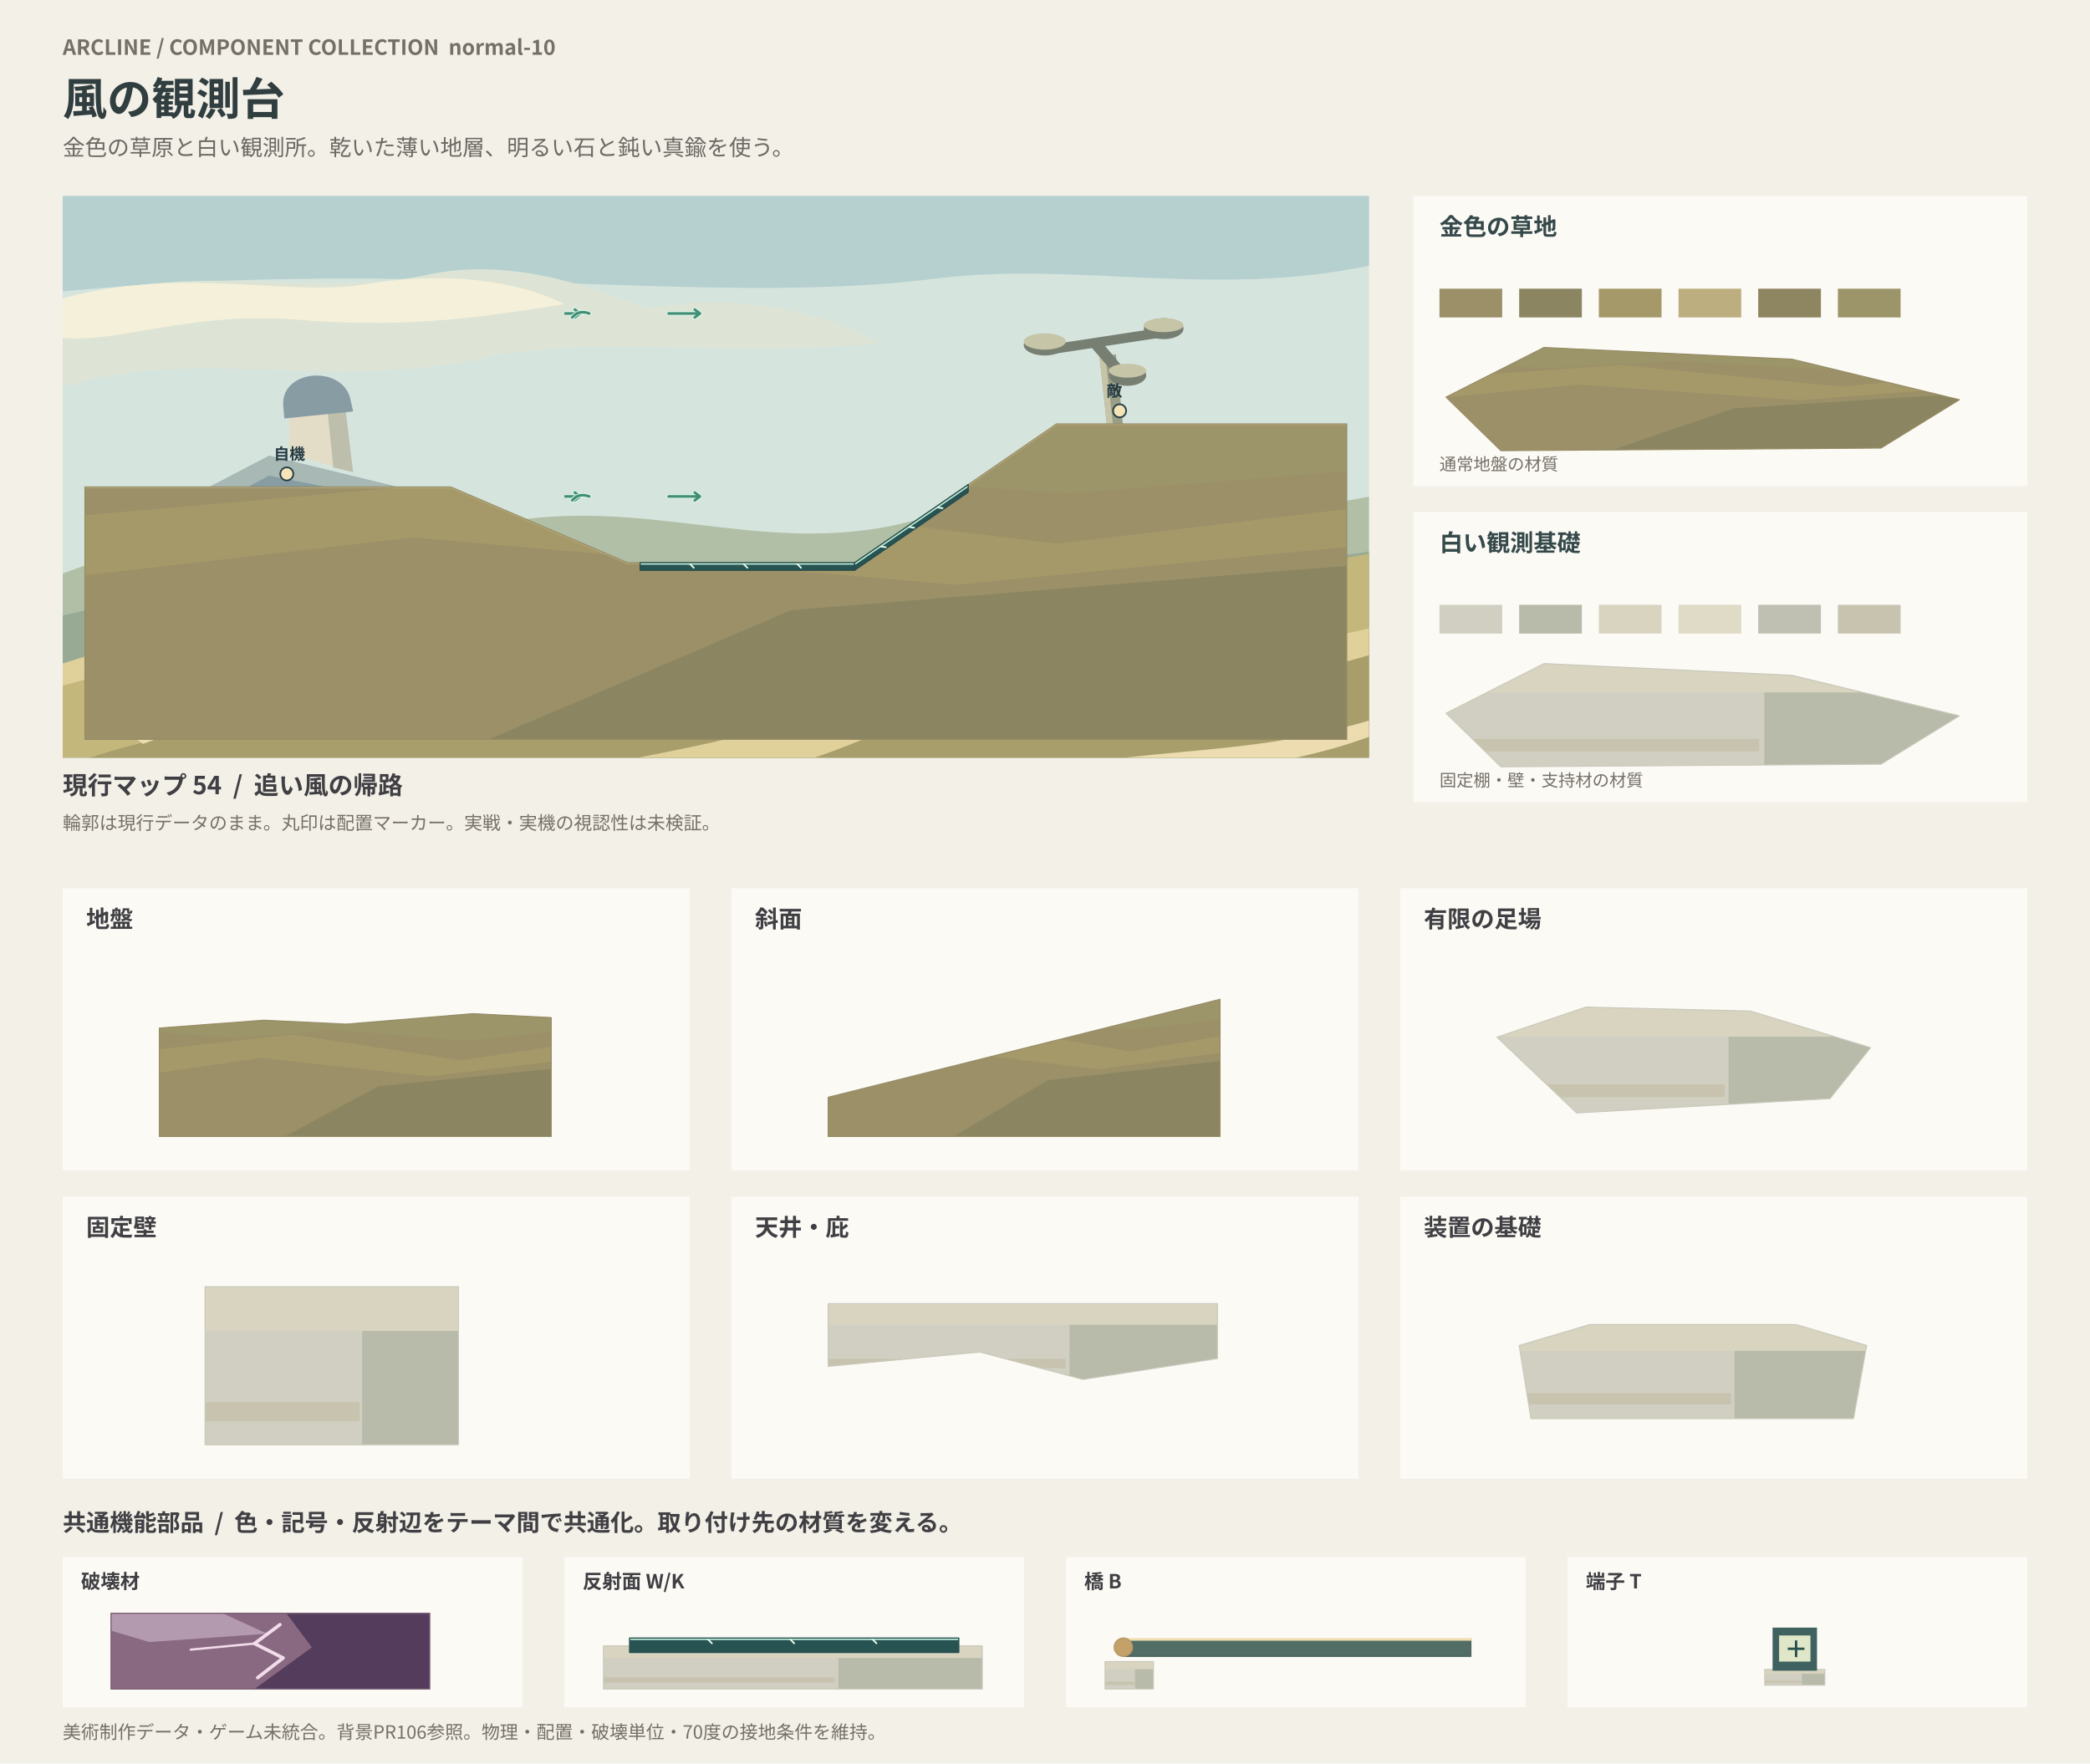
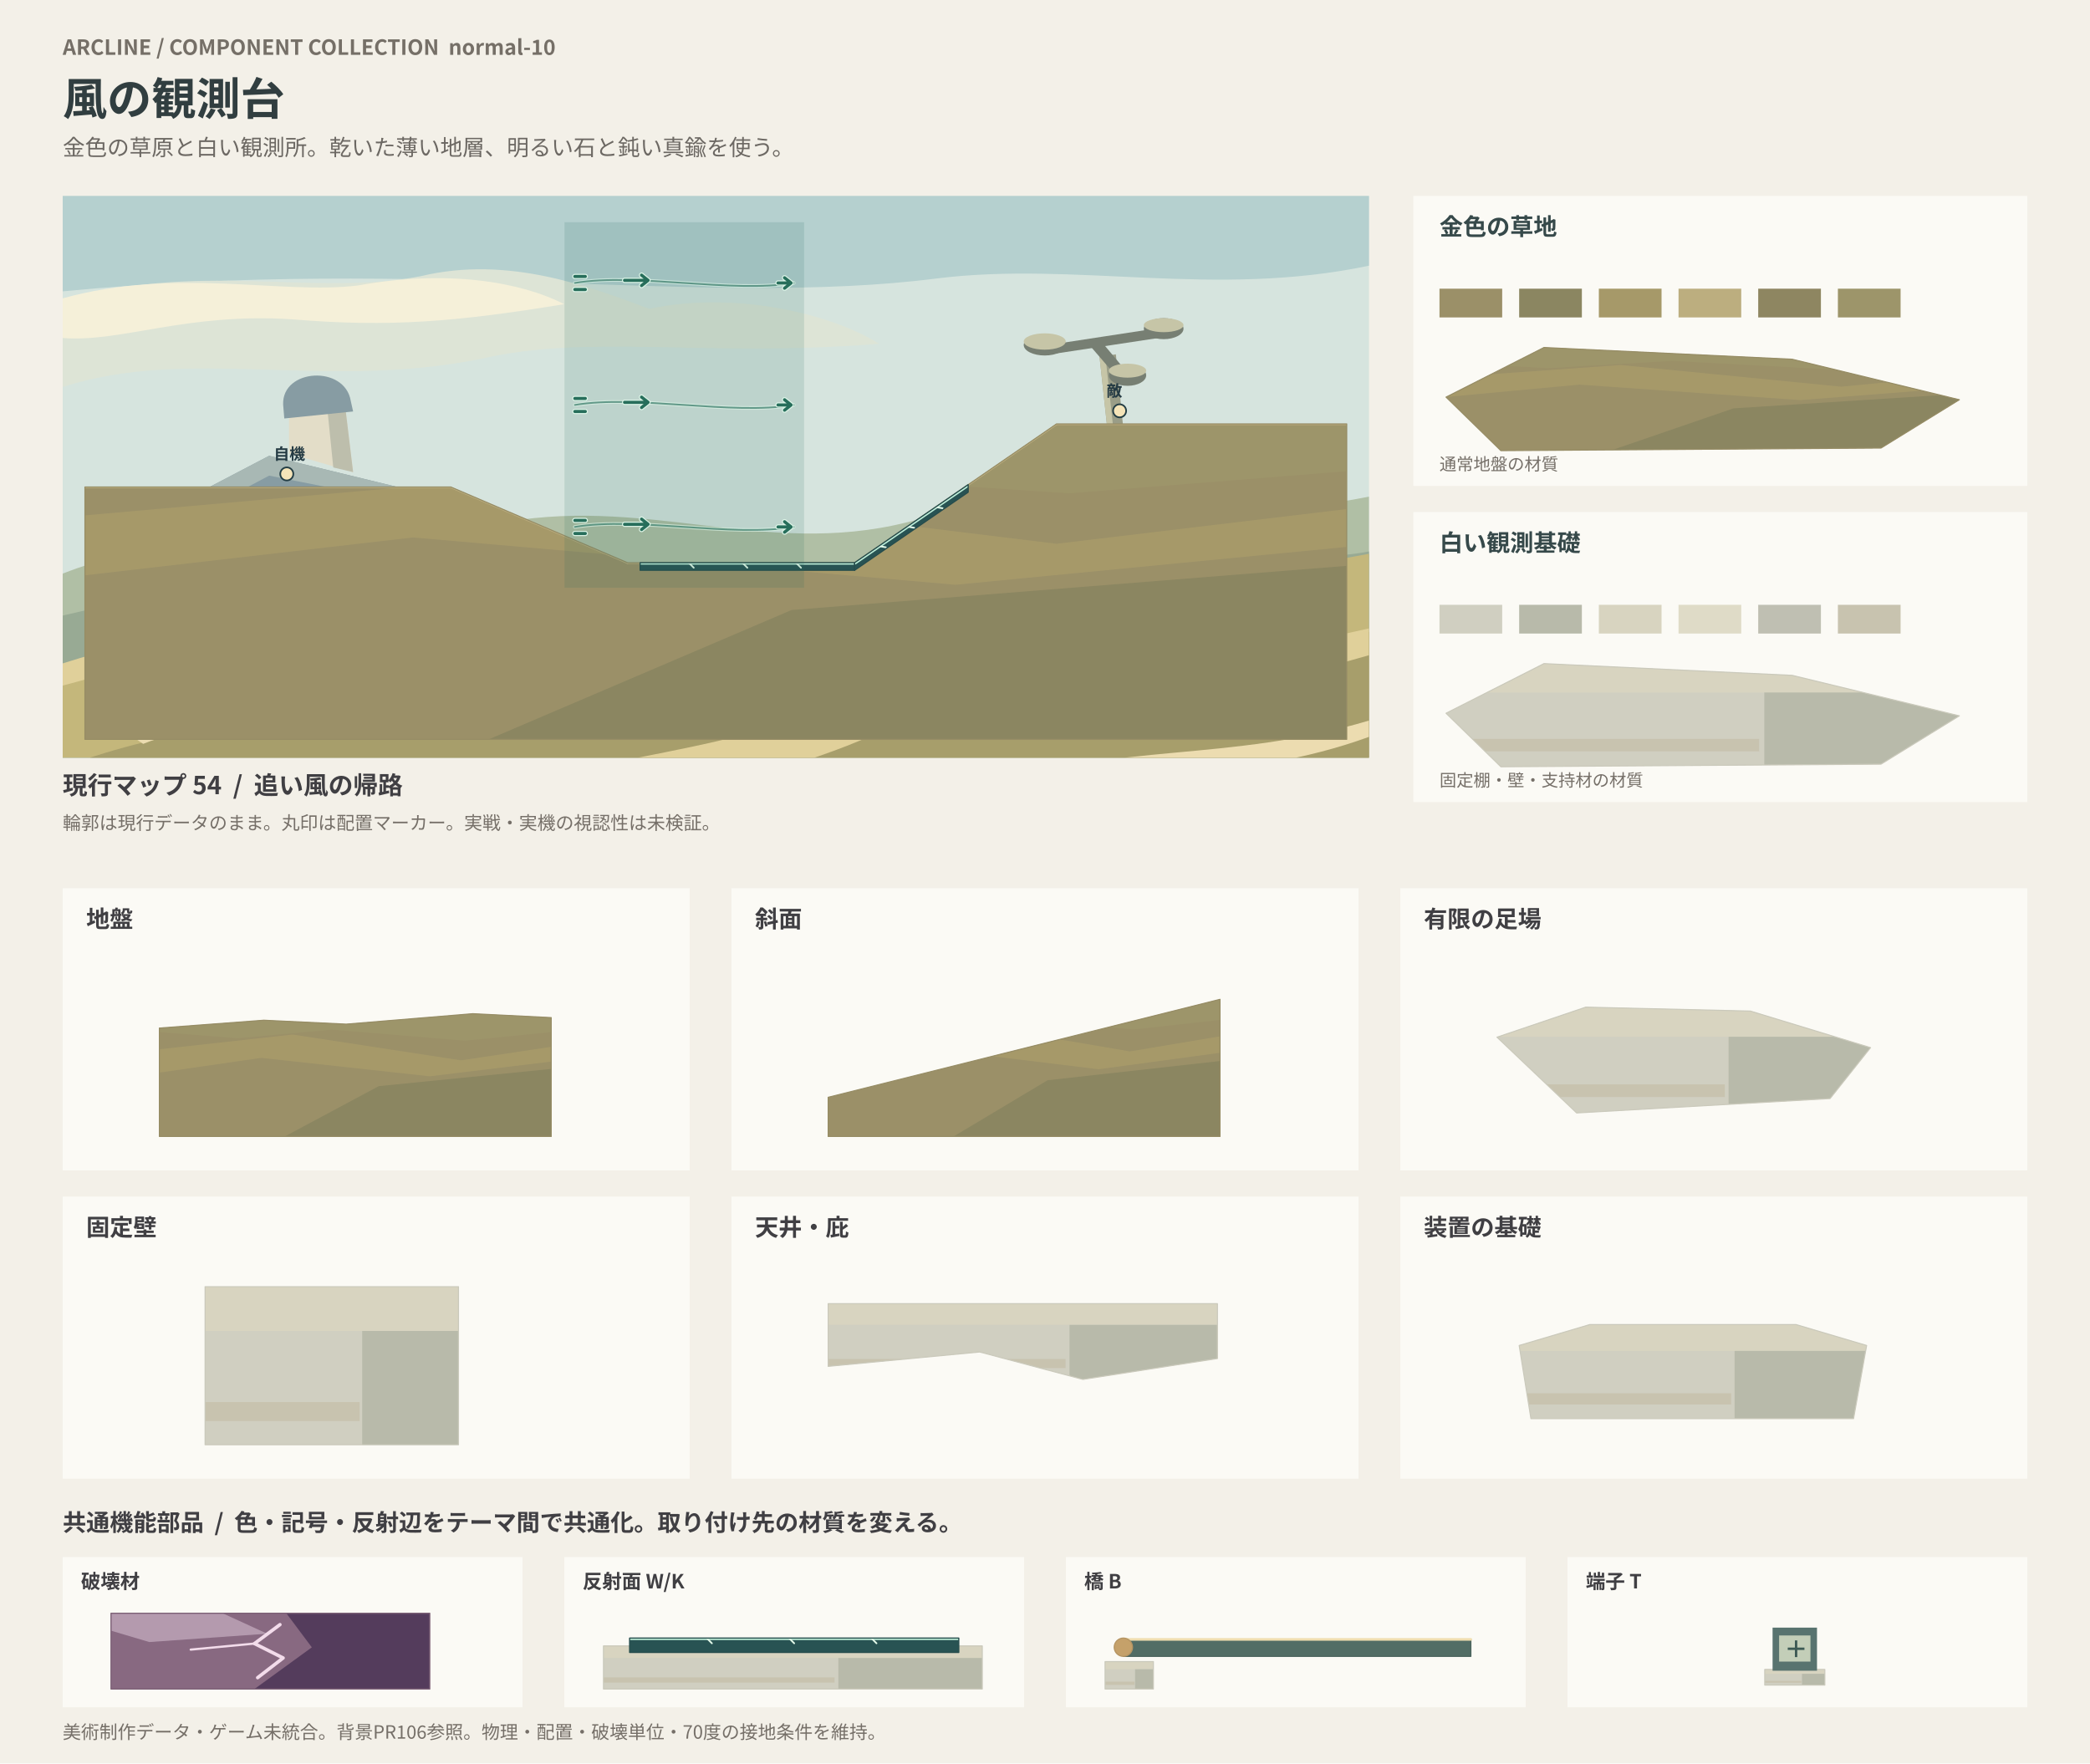
<svg xmlns="http://www.w3.org/2000/svg" width="1600" height="1350" viewBox="0 0 1600 1350">
  <defs>
    <clipPath id="normal_10_clip_1">
      <path d="M0 0 L1000 0 L1000 430 L0 430 Z" />
    </clipPath>
    <clipPath id="normal_10_clip_2">
      <path d="M0 360 L290 360 L430 420 L610 420 L770 310 L1000 310 L1000 560 L0 560 Z" />
    </clipPath>
    <clipPath id="normal_10_clip_3">
      <path d="M440 420 L610 420 L610 426 L440 426 Z" />
    </clipPath>
    <clipPath id="normal_10_clip_4">
      <path d="M610 420 L700 358.125 L700 364.125 L610 426 Z" />
    </clipPath>
    <clipPath id="normal_10_clip_5">
      <path d="M380 150 L570 150 L570 440 L380 440 Z" />
    </clipPath>
    <clipPath id="normal_10_clip_6">
      <path d="M0 0 L1000 0 L1000 430 L0 430 Z" />
    </clipPath>
    <clipPath id="normal_10_clip_7">
      <path d="M1107 304 L1182 266 L1372 275 L1500 306 L1440 343 L1149 345 Z" />
    </clipPath>
    <clipPath id="normal_10_clip_8">
      <path d="M1107 546 L1182 508 L1372 517 L1500 548 L1440 585 L1149 587 Z" />
    </clipPath>
    <clipPath id="normal_10_clip_9">
      <path d="M0 70 L80 64 L143 67 L240 59 L300 62 L300 153 L0 153 Z" />
    </clipPath>
    <clipPath id="normal_10_clip_10">
      <path d="M0 123 L300 48 L300 153 L0 153 Z" />
    </clipPath>
    <clipPath id="normal_10_clip_11">
      <path d="M0 77 L68 54 L194 57 L286 85 L255 124 L61 135 Z" />
    </clipPath>
    <clipPath id="normal_10_clip_12">
      <path d="M35 32 L229 32 L229 153 L35 153 Z" />
    </clipPath>
    <clipPath id="normal_10_clip_13">
      <path d="M0 45 L298 45 L298 87 L195 103 L116 82 L0 93 Z" />
    </clipPath>
    <clipPath id="normal_10_clip_14">
      <path d="M17 77 L71 61 L229 61 L283 77 L273 133 L26 133 Z" />
    </clipPath>
    <clipPath id="normal_10_clip_15">
      <path d="M85 1235 L329 1235 L329 1293 L85 1293 Z" />
    </clipPath>
    <clipPath id="normal_10_clip_16">
      <path d="M462 1260 L752 1260 L752 1293 L462 1293 Z" />
    </clipPath>
    <clipPath id="normal_10_clip_17">
      <path d="M482 1254 L734 1254 L734 1265 L482 1265 Z" />
    </clipPath>
    <clipPath id="normal_10_clip_18">
      <path d="M846 1272 L883 1272 L883 1293 L846 1293 Z" />
    </clipPath>
    <clipPath id="normal_10_clip_19">
      <path d="M1351 1278 L1397 1278 L1397 1290 L1351 1290 Z" />
    </clipPath>
  </defs>
  <g style="white-space:pre;font-kerning:none;text-autospace:no-autospace" xml:space="preserve" font-family="Noto Sans CJK JP,Arial,sans-serif">
    <path d="M0 0 L1600 0 L1600 1350 L0 1350 Z" fill="#F3F0E8" />
    <text x="48" y="42" font-size="16" font-weight="600" fill="#756F67">ARCLINE / COMPONENT COLLECTION  normal-10</text>
    <text x="48" y="88" font-size="34" font-weight="600" fill="#313E40">風の観測台</text>
    <text x="48" y="119" font-size="17" font-weight="400" fill="#6C6863">金色の草原と白い観測所。乾いた薄い地層、明るい石と鈍い真鍮を使う。</text>
    <g transform="matrix(1,0,0,1,48,150)">
      <g>
        <g clip-path="url(#normal_10_clip_6)">
          <path d="M0 0 L1000 0 L1000 430 L0 430 Z" fill="#EDEBE3" />
          <g transform="matrix(1,0,0,1,0,0)">
            <g clip-path="url(#normal_10_clip_1)">
              <g transform="matrix(0.8928571,0,0,0.8928571,0.0,-54.64286)">
                <path d="M0 0 h1120 v604 h-1120 Z" fill="#D6E4DE" />
                <path d="M0 0 H1120 V121 C987 149 869 117 749 132 C553 157 312 113 0 143 Z" fill="#B5D0CF" />
                <path d="M0 152 C113 116 214 148 307 130 C382 112 452 139 503 158 C577 142 661 163 700 188 C548 200 453 179 358 201 C223 228 109 190 0 225 Z" fill="#DDE4D6" />
                <path d="M0 149 C97 122 187 146 253 138 C330 124 393 135 430 154 C338 169 281 174 197 167 C106 161 50 187 0 183 Z" fill="#F5F0D9" />
                <path d="M0 385 C133 333 251 368 368 343 C498 316 600 372 724 341 C857 306 972 349 1120 319 V604 H0 Z" fill="#B0BFA5" />
                <path d="M0 421 C171 379 305 420 452 389 C609 358 734 412 895 378 C979 360 1058 378 1120 366 V604 H0 Z" fill="#98AA94" />
                <path d="M0 465 C195 399 337 444 495 407 C691 361 865 417 1120 368 V604 H0 Z" fill="#C4B77B" />
                <path d="M0 462 C159 411 283 434 401 417 C522 401 566 388 642 393 C473 434 362 444 227 442 C129 439 69 463 0 481 Z" fill="#E0D09A" />
                <path d="M0 551 C194 479 329 534 487 492 C667 445 866 495 1120 435 V604 H0 Z" fill="#A79E6B" />
                <path d="M304 604 C406 542 536 548 648 502 C773 450 913 480 1120 432 V455 C929 511 789 483 684 528 C559 580 451 574 410 604 Z" fill="#E0D09A" />
                <path d="M112 333 L244 316 L293 336 L292 403 L116 418 Z" fill="#E3DDC8" />
                <path d="M244 316 L293 336 L292 403 L248 415 Z" fill="#BDBEAC" />
                <path d="M91 329 L177 284 L321 319 L291 339 L244 327 L111 345 Z" fill="#879CA3" />
                <path d="M91 329 L177 284 L321 319 L303 326 L177 301 L111 336 Z" fill="#A8B8B4" />
                <path d="M111 345 L244 327 L291 339 L321 319 L319 333 L293 353 L244 342 L113 358 Z" fill="#6B838C" />
                <path d="M138 365 L180 360 V389 L140 394 Z" fill="#91ACAE" />
                <path d="M208 356 L231 353 V393 L209 397 Z" fill="#708E98" />
                <path d="M154 364 H160 V391 L154 392 Z" fill="#BDBEAC" />
                <path d="M93 418 L247 404 L310 421 L280 435 L114 445 Z" fill="#B5AE92" />
                <path d="M194 282 V242 C194 220 235 215 242 240 L249 298 Z" fill="#E3DDC8" />
                <path d="M225 225 C238 224 241 236 242 240 L249 298 L232 294 Z" fill="#BDBEAC" />
                <path d="M189 240 C188 209 242 206 247 237 L249 246 L190 252 Z" fill="#879CA3" />
                <path d="M889 199 L903 197 L923 396 L911 402 Z" fill="#9A9D87" />
                <path d="M889 199 L894 198 L916 400 L911 402 Z" fill="#C6C5A7" />
                <path d="M845 189 L943 174 L946 182 L847 197 Z" fill="#777F73" />
                <path d="M888 183 L914 214 L907 220 L882 191 Z" fill="#777F73" />
                <ellipse cx="842" cy="189" rx="18" ry="9" fill="#777F73" />
                <ellipse cx="842" cy="186" rx="18" ry="7" fill="#C6C5A7" />
                <ellipse cx="944" cy="175" rx="17" ry="9" fill="#777F73" />
                <ellipse cx="944" cy="172" rx="17" ry="6" fill="#C6C5A7" />
                <ellipse cx="913" cy="215" rx="16" ry="9" fill="#777F73" />
                <ellipse cx="913" cy="211" rx="16" ry="6" fill="#C6C5A7" />
                <path d="M883 405 L918 392 L943 403 L928 421 L895 424 Z" fill="#939A84" />
                <path d="M0 604 V588 C150 542 269 574 358 548 C309 581 211 587 186 604 Z" fill="#8C8F66" />
                <path d="M44 514 C136 486 211 499 270 483 L297 486 C221 514 133 505 69 531 Z" fill="#ECDCB0" />
                <path d="M798 567 C901 530 1000 547 1120 511 V525 C1007 566 911 549 839 580 Z" fill="#ECDCB0" />
              </g>
            </g>
          </g>
          <g transform="matrix(0.966,0,0,0.966,17.0,-124.96)">
            <g>
              <g>
                <g clip-path="url(#normal_10_clip_2)">
                  <path d="M0 360 L290 360 L430 420 L610 420 L770 310 L1000 310 L1000 560 L0 560 Z" fill="#9B9068" />
                  <path d="M0 310 L1000 310 L1000 347.5 L780.0 365.0 L440.0 342.5 L200.0 360.0 L0 347.5 Z" fill="#9D956A" />
                  <path d="M0 382.5 L340.0 352.5 L770.0 405.0 L1000 377.5 L1000 407.5 L690.0 437.5 L260.0 400.0 L0 430.0 Z" fill="#A69969" />
                  <path d="M560.0 457.5 L1000 422.5 L1000 560 L320.0 560 Z" fill="#8B8661" />
                  <path d="M0 360 L290 360" fill="none" stroke="#BCAE7F" stroke-width="1.8" stroke-linejoin="round" stroke-linecap="round" vector-effect="non-scaling-stroke" />
                  <path d="M290 360 L430 420" fill="none" stroke="#BCAE7F" stroke-width="1.8" stroke-linejoin="round" stroke-linecap="round" vector-effect="non-scaling-stroke" />
                  <path d="M430 420 L610 420" fill="none" stroke="#BCAE7F" stroke-width="1.8" stroke-linejoin="round" stroke-linecap="round" vector-effect="non-scaling-stroke" />
                  <path d="M610 420 L770 310" fill="none" stroke="#BCAE7F" stroke-width="1.8" stroke-linejoin="round" stroke-linecap="round" vector-effect="non-scaling-stroke" />
                  <path d="M770 310 L1000 310" fill="none" stroke="#BCAE7F" stroke-width="1.8" stroke-linejoin="round" stroke-linecap="round" vector-effect="non-scaling-stroke" />
                </g>
              </g>
              <path d="M0 360 L290 360 L430 420 L610 420 L770 310 L1000 310 L1000 560 L0 560 Z" fill="none" stroke="#968C65" stroke-width="0.8" stroke-linejoin="round" stroke-linecap="round" vector-effect="non-scaling-stroke" />
            </g>
            <g>
              <g>
                <g clip-path="url(#normal_10_clip_3)">
                  <path d="M440 420 L610 420 L610 426 L440 426 Z" fill="#285353" />
                  <path d="M440 420 L610 420" fill="none" stroke="#C0F0DA" stroke-width="3" stroke-linejoin="round" stroke-linecap="round" vector-effect="non-scaling-stroke" />
                  <path d="M478.5 420.0 L482.5 424.0" fill="none" stroke="#E4FAEA" stroke-width="1.3" stroke-linejoin="round" stroke-linecap="round" vector-effect="non-scaling-stroke" />
                  <path d="M521.0 420.0 L525.0 424.0" fill="none" stroke="#E4FAEA" stroke-width="1.3" stroke-linejoin="round" stroke-linecap="round" vector-effect="non-scaling-stroke" />
                  <path d="M563.5 420.0 L567.5 424.0" fill="none" stroke="#E4FAEA" stroke-width="1.3" stroke-linejoin="round" stroke-linecap="round" vector-effect="non-scaling-stroke" />
                </g>
              </g>
              <path d="M440 420 L610 420 L610 426 L440 426 Z" fill="none" stroke="#254C4C" stroke-width="0.9" stroke-linejoin="round" stroke-linecap="round" vector-effect="non-scaling-stroke" />
            </g>
            <g>
              <g>
                <g clip-path="url(#normal_10_clip_4)">
                  <path d="M610 420 L700 358.125 L700 364.125 L610 426 Z" fill="#285353" />
                  <path d="M610 420 L700 358.125" fill="none" stroke="#C0F0DA" stroke-width="3" stroke-linejoin="round" stroke-linecap="round" vector-effect="non-scaling-stroke" />
                  <path d="M629.204 406.797 L634.766 407.827" fill="none" stroke="#E4FAEA" stroke-width="1.3" stroke-linejoin="round" stroke-linecap="round" vector-effect="non-scaling-stroke" />
                  <path d="M651.704 391.329 L657.266 392.359" fill="none" stroke="#E4FAEA" stroke-width="1.3" stroke-linejoin="round" stroke-linecap="round" vector-effect="non-scaling-stroke" />
                  <path d="M674.204 375.86 L679.766 376.89" fill="none" stroke="#E4FAEA" stroke-width="1.3" stroke-linejoin="round" stroke-linecap="round" vector-effect="non-scaling-stroke" />
                </g>
              </g>
              <path d="M610 420 L700 358.125 L700 364.125 L610 426 Z" fill="none" stroke="#254C4C" stroke-width="0.9" stroke-linejoin="round" stroke-linecap="round" vector-effect="non-scaling-stroke" />
            </g>
            <g>
              <g>
                <g clip-path="url(#normal_10_clip_5)">
-                   <path d="M367.578 222.5 L392.422 222.5 M388.282 225.606 L392.422 222.5 L388.282 219.394" fill="none" opacity="0.85" stroke="#DDF6E8" stroke-width="3.6" stroke-linejoin="round" stroke-linecap="round" vector-effect="non-scaling-stroke" />
-                   <path d="M367.578 222.5 L392.422 222.5 M388.282 225.606 L392.422 222.5 L388.282 219.394" fill="none" opacity="0.85" stroke="#247C63" stroke-width="2" stroke-linejoin="round" stroke-linecap="round" vector-effect="non-scaling-stroke" />
-                   <path d="M462.578 222.5 L487.422 222.5 M483.282 225.606 L487.422 222.5 L483.282 219.394" fill="none" opacity="0.85" stroke="#DDF6E8" stroke-width="3.6" stroke-linejoin="round" stroke-linecap="round" vector-effect="non-scaling-stroke" />
-                   <path d="M462.578 222.5 L487.422 222.5 M483.282 225.606 L487.422 222.5 L483.282 219.394" fill="none" opacity="0.85" stroke="#247C63" stroke-width="2" stroke-linejoin="round" stroke-linecap="round" vector-effect="non-scaling-stroke" />
-                   <path d="M367.578 367.5 L392.422 367.5 M388.282 370.606 L392.422 367.5 L388.282 364.394" fill="none" opacity="0.85" stroke="#DDF6E8" stroke-width="3.6" stroke-linejoin="round" stroke-linecap="round" vector-effect="non-scaling-stroke" />
-                   <path d="M367.578 367.5 L392.422 367.5 M388.282 370.606 L392.422 367.5 L388.282 364.394" fill="none" opacity="0.85" stroke="#247C63" stroke-width="2" stroke-linejoin="round" stroke-linecap="round" vector-effect="non-scaling-stroke" />
-                   <path d="M462.578 367.5 L487.422 367.5 M483.282 370.606 L487.422 367.5 L483.282 364.394" fill="none" opacity="0.85" stroke="#DDF6E8" stroke-width="3.6" stroke-linejoin="round" stroke-linecap="round" vector-effect="non-scaling-stroke" />
-                   <path d="M462.578 367.5 L487.422 367.5 M483.282 370.606 L487.422 367.5 L483.282 364.394" fill="none" opacity="0.85" stroke="#247C63" stroke-width="2" stroke-linejoin="round" stroke-linecap="round" vector-effect="non-scaling-stroke" />
-                   <path d="M386.211 225.606 Q391.387 219.394 399.669 222.5" fill="none" opacity="0.85" stroke="#DDF6E8" stroke-width="3.6" stroke-linejoin="round" stroke-linecap="round" vector-effect="non-scaling-stroke" />
-                   <path d="M386.211 225.606 Q391.387 219.394 399.669 222.5" fill="none" opacity="0.85" stroke="#247C63" stroke-width="2" stroke-linejoin="round" stroke-linecap="round" vector-effect="non-scaling-stroke" />
-                   <path d="M386.211 370.606 Q391.387 364.394 399.669 367.5" fill="none" opacity="0.85" stroke="#DDF6E8" stroke-width="3.6" stroke-linejoin="round" stroke-linecap="round" vector-effect="non-scaling-stroke" />
-                   <path d="M386.211 370.606 Q391.387 364.394 399.669 367.5" fill="none" opacity="0.85" stroke="#247C63" stroke-width="2" stroke-linejoin="round" stroke-linecap="round" vector-effect="non-scaling-stroke" />
+                   <path d="M380 150 L570 150 L570 440 L380 440 Z" fill="#1E6854" opacity="0.14" />
+                   <path d="M388.282 198.333 C437.0 190.052 513.0 206.615 561.718 198.333" fill="none" opacity="0.617" stroke="#DDF6E8" stroke-width="2.8" stroke-linejoin="round" stroke-linecap="round" vector-effect="non-scaling-stroke" />
+                   <path d="M388.282 198.333 C437.0 190.052 513.0 206.615 561.718 198.333" fill="none" opacity="0.617" stroke="#1E6854" stroke-width="1.32" stroke-linejoin="round" stroke-linecap="round" vector-effect="non-scaling-stroke" />
+                   <path d="M396.563 193.157 L388.282 193.157 M396.563 203.509 L388.282 203.509" fill="none" opacity="0.95" stroke="#DDF6E8" stroke-width="4.0" stroke-linejoin="round" stroke-linecap="round" vector-effect="non-scaling-stroke" />
+                   <path d="M396.563 193.157 L388.282 193.157 M396.563 203.509 L388.282 203.509" fill="none" opacity="0.95" stroke="#1E6854" stroke-width="2.4" stroke-linejoin="round" stroke-linecap="round" vector-effect="non-scaling-stroke" />
+                   <path d="M549.296 198.333 L559.648 198.333 M554.472 202.474 L559.648 198.333 L554.472 194.193" fill="none" opacity="0.95" stroke="#DDF6E8" stroke-width="4.0" stroke-linejoin="round" stroke-linecap="round" vector-effect="non-scaling-stroke" />
+                   <path d="M549.296 198.333 L559.648 198.333 M554.472 202.474 L559.648 198.333 L554.472 194.193" fill="none" opacity="0.95" stroke="#1E6854" stroke-width="2.4" stroke-linejoin="round" stroke-linecap="round" vector-effect="non-scaling-stroke" />
+                   <path d="M427.683 196.246 L446.317 196.246 M441.141 200.387 L446.317 196.246 L441.141 192.106" fill="none" opacity="0.95" stroke="#DDF6E8" stroke-width="4.0" stroke-linejoin="round" stroke-linecap="round" vector-effect="non-scaling-stroke" />
+                   <path d="M427.683 196.246 L446.317 196.246 M441.141 200.387 L446.317 196.246 L441.141 192.106" fill="none" opacity="0.95" stroke="#1E6854" stroke-width="2.4" stroke-linejoin="round" stroke-linecap="round" vector-effect="non-scaling-stroke" />
+                   <path d="M388.282 295.0 C437.0 286.718 513.0 303.282 561.718 295.0" fill="none" opacity="0.617" stroke="#DDF6E8" stroke-width="2.8" stroke-linejoin="round" stroke-linecap="round" vector-effect="non-scaling-stroke" />
+                   <path d="M388.282 295.0 C437.0 286.718 513.0 303.282 561.718 295.0" fill="none" opacity="0.617" stroke="#1E6854" stroke-width="1.32" stroke-linejoin="round" stroke-linecap="round" vector-effect="non-scaling-stroke" />
+                   <path d="M396.563 289.824 L388.282 289.824 M396.563 300.176 L388.282 300.176" fill="none" opacity="0.95" stroke="#DDF6E8" stroke-width="4.0" stroke-linejoin="round" stroke-linecap="round" vector-effect="non-scaling-stroke" />
+                   <path d="M396.563 289.824 L388.282 289.824 M396.563 300.176 L388.282 300.176" fill="none" opacity="0.95" stroke="#1E6854" stroke-width="2.4" stroke-linejoin="round" stroke-linecap="round" vector-effect="non-scaling-stroke" />
+                   <path d="M549.296 295.0 L559.648 295.0 M554.472 299.141 L559.648 295.0 L554.472 290.859" fill="none" opacity="0.95" stroke="#DDF6E8" stroke-width="4.0" stroke-linejoin="round" stroke-linecap="round" vector-effect="non-scaling-stroke" />
+                   <path d="M549.296 295.0 L559.648 295.0 M554.472 299.141 L559.648 295.0 L554.472 290.859" fill="none" opacity="0.95" stroke="#1E6854" stroke-width="2.4" stroke-linejoin="round" stroke-linecap="round" vector-effect="non-scaling-stroke" />
+                   <path d="M427.683 292.913 L446.317 292.913 M441.141 297.054 L446.317 292.913 L441.141 288.772" fill="none" opacity="0.95" stroke="#DDF6E8" stroke-width="4.0" stroke-linejoin="round" stroke-linecap="round" vector-effect="non-scaling-stroke" />
+                   <path d="M427.683 292.913 L446.317 292.913 M441.141 297.054 L446.317 292.913 L441.141 288.772" fill="none" opacity="0.95" stroke="#1E6854" stroke-width="2.4" stroke-linejoin="round" stroke-linecap="round" vector-effect="non-scaling-stroke" />
+                   <path d="M388.282 391.667 C437.0 383.385 513.0 399.948 561.718 391.667" fill="none" opacity="0.617" stroke="#DDF6E8" stroke-width="2.8" stroke-linejoin="round" stroke-linecap="round" vector-effect="non-scaling-stroke" />
+                   <path d="M388.282 391.667 C437.0 383.385 513.0 399.948 561.718 391.667" fill="none" opacity="0.617" stroke="#1E6854" stroke-width="1.32" stroke-linejoin="round" stroke-linecap="round" vector-effect="non-scaling-stroke" />
+                   <path d="M396.563 386.491 L388.282 386.491 M396.563 396.843 L388.282 396.843" fill="none" opacity="0.95" stroke="#DDF6E8" stroke-width="4.0" stroke-linejoin="round" stroke-linecap="round" vector-effect="non-scaling-stroke" />
+                   <path d="M396.563 386.491 L388.282 386.491 M396.563 396.843 L388.282 396.843" fill="none" opacity="0.95" stroke="#1E6854" stroke-width="2.4" stroke-linejoin="round" stroke-linecap="round" vector-effect="non-scaling-stroke" />
+                   <path d="M549.296 391.667 L559.648 391.667 M554.472 395.807 L559.648 391.667 L554.472 387.526" fill="none" opacity="0.95" stroke="#DDF6E8" stroke-width="4.0" stroke-linejoin="round" stroke-linecap="round" vector-effect="non-scaling-stroke" />
+                   <path d="M549.296 391.667 L559.648 391.667 M554.472 395.807 L559.648 391.667 L554.472 387.526" fill="none" opacity="0.95" stroke="#1E6854" stroke-width="2.4" stroke-linejoin="round" stroke-linecap="round" vector-effect="non-scaling-stroke" />
+                   <path d="M427.683 389.58 L446.317 389.58 M441.141 393.72 L446.317 389.58 L441.141 385.439" fill="none" opacity="0.95" stroke="#DDF6E8" stroke-width="4.0" stroke-linejoin="round" stroke-linecap="round" vector-effect="non-scaling-stroke" />
+                   <path d="M427.683 389.58 L446.317 389.58 M441.141 393.72 L446.317 389.58 L441.141 385.439" fill="none" opacity="0.95" stroke="#1E6854" stroke-width="2.4" stroke-linejoin="round" stroke-linecap="round" vector-effect="non-scaling-stroke" />
                </g>
              </g>
            </g>
            <ellipse cx="160" cy="349.648" rx="5.176" ry="5.176" fill="#F5E4B8" stroke="#233D44" stroke-width="1.3" stroke-linejoin="round" stroke-linecap="round" />
            <text x="149.648" y="338.261" font-size="12.422" font-weight="600" fill="#243A43">自機</text>
            <ellipse cx="820" cy="299.648" rx="5.176" ry="5.176" fill="#F5E4B8" stroke="#233D44" stroke-width="1.3" stroke-linejoin="round" stroke-linecap="round" />
            <text x="809.648" y="288.261" font-size="12.422" font-weight="600" fill="#243A43">敵</text>
          </g>
        </g>
      </g>
    </g>
    <text x="48" y="608" font-size="19" font-weight="600" fill="#403F43">現行マップ 54  /  追い風の帰路</text>
    <text x="48" y="635" font-size="14" font-weight="400" fill="#756F68">輪郭は現行データのまま。丸印は配置マーカー。実戦・実機の視認性は未検証。</text>
    <path d="M1082 150 L1552 150 L1552 372 L1082 372 Z" fill="#FBFAF5" />
    <text x="1102" y="180.0" font-size="18" font-weight="600" fill="#36494A">金色の草地</text>
    <path d="M1102 221 L1150 221 L1150 243 L1102 243 Z" fill="#9B9068" />
    <path d="M1163 221 L1211 221 L1211 243 L1163 243 Z" fill="#8B8661" />
    <path d="M1224 221 L1272 221 L1272 243 L1224 243 Z" fill="#A69969" />
    <path d="M1285 221 L1333 221 L1333 243 L1285 243 Z" fill="#BCAE7F" />
    <path d="M1346 221 L1394 221 L1394 243 L1346 243 Z" fill="#8E8661" />
    <path d="M1407 221 L1455 221 L1455 243 L1407 243 Z" fill="#9D956A" />
    <g>
      <g>
        <g clip-path="url(#normal_10_clip_7)">
          <path d="M1107 304 L1182 266 L1372 275 L1500 306 L1440 343 L1149 345 Z" fill="#9B9068" />
          <path d="M1107 266 L1500 266 L1500 277.85 L1413.54 283.38 L1279.92 276.27 L1185.6 281.8 L1107 277.85 Z" fill="#9D956A" />
          <path d="M1107 288.91 L1240.62 279.43 L1409.61 296.02 L1500 287.33 L1500 296.81 L1378.17 306.29 L1209.18 294.44 L1107 303.92 Z" fill="#A69969" />
          <path d="M1327.08 312.61 L1500 301.55 L1500 345 L1232.76 345 Z" fill="#8B8661" />
        </g>
      </g>
      <path d="M1107 304 L1182 266 L1372 275 L1500 306 L1440 343 L1149 345 Z" fill="none" stroke="#968C65" stroke-width="0.8" stroke-linejoin="round" stroke-linecap="round" />
    </g>
    <text x="1102" y="360" font-size="13" font-weight="400" fill="#756F68">通常地盤の材質</text>
    <path d="M1082 392 L1552 392 L1552 614 L1082 614 Z" fill="#FBFAF5" />
    <text x="1102" y="422.0" font-size="18" font-weight="600" fill="#36494A">白い観測基礎</text>
    <path d="M1102 463 L1150 463 L1150 485 L1102 485 Z" fill="#D0CFC1" />
    <path d="M1163 463 L1211 463 L1211 485 L1163 485 Z" fill="#B8BAAA" />
    <path d="M1224 463 L1272 463 L1272 485 L1224 485 Z" fill="#D8D4C0" />
    <path d="M1285 463 L1333 463 L1333 485 L1285 485 Z" fill="#DFDBC7" />
    <path d="M1346 463 L1394 463 L1394 485 L1346 485 Z" fill="#BFBFB2" />
    <path d="M1407 463 L1455 463 L1455 485 L1407 485 Z" fill="#C8C3AF" />
    <g>
      <g>
        <g clip-path="url(#normal_10_clip_8)">
          <path d="M1107 546 L1182 508 L1372 517 L1500 548 L1440 585 L1149 587 Z" fill="#D0CFC1" />
          <path d="M1107 508 L1500 508 L1500 530.12 L1107 530.12 Z" fill="#D8D4C0" />
          <path d="M1350.66 530.12 L1500 530.12 L1500 587 L1350.66 587 Z" fill="#B8BAAA" />
          <path d="M1107 565.67 L1346.73 565.67 L1346.73 575.15 L1107 575.15 Z" fill="#C8C3AF" />
        </g>
      </g>
      <path d="M1107 546 L1182 508 L1372 517 L1500 548 L1440 585 L1149 587 Z" fill="none" stroke="#CAC9BB" stroke-width="0.8" stroke-linejoin="round" stroke-linecap="round" />
    </g>
    <text x="1102" y="602" font-size="13" font-weight="400" fill="#756F68">固定棚・壁・支持材の材質</text>
    <path d="M48 680 L528 680 L528 896 L48 896 Z" fill="#FBFAF5" />
    <text x="66" y="710" font-size="18" font-weight="600" fill="#403F43">地盤</text>
    <g transform="matrix(1,0,0,1,122,717)">
      <g>
        <g>
          <g clip-path="url(#normal_10_clip_9)">
            <path d="M0 70 L80 64 L143 67 L240 59 L300 62 L300 153 L0 153 Z" fill="#9B9068" />
            <path d="M0 59 L300 59 L300 73.1 L234.0 79.68 L132.0 71.22 L60.0 77.8 L0 73.1 Z" fill="#9D956A" />
            <path d="M0 86.26 L102 74.98 L231.0 94.72 L300 84.38 L300 95.66 L207 106.94 L78.0 92.84 L0 104.12 Z" fill="#A69969" />
            <path d="M168 114.46 L300 101.3 L300 153 L96.0 153 Z" fill="#8B8661" />
          </g>
        </g>
        <path d="M0 70 L80 64 L143 67 L240 59 L300 62 L300 153 L0 153 Z" fill="none" stroke="#968C65" stroke-width="0.8" stroke-linejoin="round" stroke-linecap="round" />
      </g>
    </g>
    <path d="M560 680 L1040 680 L1040 896 L560 896 Z" fill="#FBFAF5" />
    <text x="578" y="710" font-size="18" font-weight="600" fill="#403F43">斜面</text>
    <g transform="matrix(1,0,0,1,634,717)">
      <g>
        <g>
          <g clip-path="url(#normal_10_clip_10)">
            <path d="M0 123 L300 48 L300 153 L0 153 Z" fill="#9B9068" />
            <path d="M0 48 L300 48 L300 63.75 L234.0 71.1 L132.0 61.65 L60.0 69.0 L0 63.75 Z" fill="#9D956A" />
            <path d="M0 78.45 L102 65.85 L231.0 87.9 L300 76.35 L300 88.95 L207 101.55 L78.0 85.8 L0 98.4 Z" fill="#A69969" />
            <path d="M168 109.95 L300 95.25 L300 153 L96.0 153 Z" fill="#8B8661" />
          </g>
        </g>
        <path d="M0 123 L300 48 L300 153 L0 153 Z" fill="none" stroke="#968C65" stroke-width="0.8" stroke-linejoin="round" stroke-linecap="round" />
      </g>
    </g>
    <path d="M1072 680 L1552 680 L1552 896 L1072 896 Z" fill="#FBFAF5" />
    <text x="1090" y="710" font-size="18" font-weight="600" fill="#403F43">有限の足場</text>
    <g transform="matrix(1,0,0,1,1146,717)">
      <g>
        <g>
          <g clip-path="url(#normal_10_clip_11)">
            <path d="M0 77 L68 54 L194 57 L286 85 L255 124 L61 135 Z" fill="#D0CFC1" />
            <path d="M0 54 L286 54 L286 76.68 L0 76.68 Z" fill="#D8D4C0" />
            <path d="M177.32 76.68 L286 76.68 L286 135 L177.32 135 Z" fill="#B8BAAA" />
            <path d="M0 113.13 L174.46 113.13 L174.46 122.85 L0 122.85 Z" fill="#C8C3AF" />
          </g>
        </g>
        <path d="M0 77 L68 54 L194 57 L286 85 L255 124 L61 135 Z" fill="none" stroke="#CAC9BB" stroke-width="0.8" stroke-linejoin="round" stroke-linecap="round" />
      </g>
    </g>
    <path d="M48 916 L528 916 L528 1132 L48 1132 Z" fill="#FBFAF5" />
    <text x="66" y="946" font-size="18" font-weight="600" fill="#403F43">固定壁</text>
    <g transform="matrix(1,0,0,1,122,953)">
      <g>
        <g>
          <g clip-path="url(#normal_10_clip_12)">
            <path d="M35 32 L229 32 L229 153 L35 153 Z" fill="#D0CFC1" />
            <path d="M35 32 L229 32 L229 65.88 L35 65.88 Z" fill="#D8D4C0" />
            <path d="M155.28 65.88 L229 65.88 L229 153 L155.28 153 Z" fill="#B8BAAA" />
            <path d="M35 120.33 L153.34 120.33 L153.34 134.85 L35 134.85 Z" fill="#C8C3AF" />
          </g>
        </g>
        <path d="M35 32 L229 32 L229 153 L35 153 Z" fill="none" stroke="#CAC9BB" stroke-width="0.8" stroke-linejoin="round" stroke-linecap="round" />
      </g>
    </g>
    <path d="M560 916 L1040 916 L1040 1132 L560 1132 Z" fill="#FBFAF5" />
    <text x="578" y="946" font-size="18" font-weight="600" fill="#403F43">天井・庇</text>
    <g transform="matrix(1,0,0,1,634,953)">
      <g>
        <g>
          <g clip-path="url(#normal_10_clip_13)">
            <path d="M0 45 L298 45 L298 87 L195 103 L116 82 L0 93 Z" fill="#D0CFC1" />
            <path d="M0 45 L298 45 L298 61.24 L0 61.24 Z" fill="#D8D4C0" />
            <path d="M184.76 61.24 L298 61.24 L298 103 L184.76 103 Z" fill="#B8BAAA" />
            <path d="M0 87.34 L181.78 87.34 L181.78 94.3 L0 94.3 Z" fill="#C8C3AF" />
          </g>
        </g>
        <path d="M0 45 L298 45 L298 87 L195 103 L116 82 L0 93 Z" fill="none" stroke="#CAC9BB" stroke-width="0.8" stroke-linejoin="round" stroke-linecap="round" />
      </g>
    </g>
    <path d="M1072 916 L1552 916 L1552 1132 L1072 1132 Z" fill="#FBFAF5" />
    <text x="1090" y="946" font-size="18" font-weight="600" fill="#403F43">装置の基礎</text>
    <g transform="matrix(1,0,0,1,1146,953)">
      <g>
        <g>
          <g clip-path="url(#normal_10_clip_14)">
            <path d="M17 77 L71 61 L229 61 L283 77 L273 133 L26 133 Z" fill="#D0CFC1" />
            <path d="M17 61 L283 61 L283 81.16 L17 81.16 Z" fill="#D8D4C0" />
            <path d="M181.92 81.16 L283 81.16 L283 133 L181.92 133 Z" fill="#B8BAAA" />
            <path d="M17 113.56 L179.26 113.56 L179.26 122.2 L17 122.2 Z" fill="#C8C3AF" />
          </g>
        </g>
        <path d="M17 77 L71 61 L229 61 L283 77 L273 133 L26 133 Z" fill="none" stroke="#CAC9BB" stroke-width="0.8" stroke-linejoin="round" stroke-linecap="round" />
      </g>
    </g>
    <text x="48" y="1172" font-size="18" font-weight="600" fill="#403F43">共通機能部品  /  色・記号・反射辺をテーマ間で共通化。取り付け先の材質を変える。</text>
    <path d="M48 1192 L400 1192 L400 1307 L48 1307 Z" fill="#FBFAF5" />
    <text x="62" y="1216" font-size="15" font-weight="600" fill="#403F43">破壊材</text>
    <g>
      <g>
        <g clip-path="url(#normal_10_clip_15)">
          <path d="M85 1235 L329 1235 L329 1293 L85 1293 Z" fill="#886981" />
          <path d="M219.2 1235 L329 1235 L329 1293 L194.8 1293 L238.72 1261.1 Z" fill="#543C5C" />
          <path d="M85 1235 L170.4 1235 L204.56 1250.66 L114.28 1257.04 L85 1248.34 Z" fill="#B49AAE" />
          <path d="M214.32 1243.7 L194.8 1258.2 L216.76 1269.22 L197.24 1284.3" fill="none" stroke="#F3DCEB" stroke-width="2.6" stroke-linejoin="round" stroke-linecap="round" />
          <path d="M194.8 1258.2 L146.0 1262.84" fill="none" stroke="#F3DCEB" stroke-width="1.7" stroke-linejoin="round" stroke-linecap="round" />
        </g>
      </g>
      <path d="M85 1235 L329 1235 L329 1293 L85 1293 Z" fill="none" stroke="#7D6177" stroke-width="0.9" stroke-linejoin="round" stroke-linecap="round" />
    </g>
    <path d="M432 1192 L784 1192 L784 1307 L432 1307 Z" fill="#FBFAF5" />
    <text x="446" y="1216" font-size="15" font-weight="600" fill="#403F43">反射面 W/K</text>
    <g>
      <g>
        <g clip-path="url(#normal_10_clip_16)">
          <path d="M462 1260 L752 1260 L752 1293 L462 1293 Z" fill="#D0CFC1" />
          <path d="M462 1260 L752 1260 L752 1269.24 L462 1269.24 Z" fill="#D8D4C0" />
          <path d="M641.8 1269.24 L752 1269.24 L752 1293 L641.8 1293 Z" fill="#B8BAAA" />
          <path d="M462 1284.09 L638.9 1284.09 L638.9 1288.05 L462 1288.05 Z" fill="#C8C3AF" />
        </g>
      </g>
      <path d="M462 1260 L752 1260 L752 1293 L462 1293 Z" fill="none" stroke="#CAC9BB" stroke-width="0.8" stroke-linejoin="round" stroke-linecap="round" />
    </g>
    <g>
      <g>
        <g clip-path="url(#normal_10_clip_17)">
          <path d="M482 1254 L734 1254 L734 1265 L482 1265 Z" fill="#285353" />
          <path d="M482 1254 L734 1254" fill="none" stroke="#C0F0DA" stroke-width="3" stroke-linejoin="round" stroke-linecap="round" />
          <path d="M541.0 1254.0 L545.0 1258.0" fill="none" stroke="#E4FAEA" stroke-width="1.3" stroke-linejoin="round" stroke-linecap="round" />
          <path d="M604.0 1254.0 L608.0 1258.0" fill="none" stroke="#E4FAEA" stroke-width="1.3" stroke-linejoin="round" stroke-linecap="round" />
          <path d="M667.0 1254.0 L671.0 1258.0" fill="none" stroke="#E4FAEA" stroke-width="1.3" stroke-linejoin="round" stroke-linecap="round" />
        </g>
      </g>
      <path d="M482 1254 L734 1254 L734 1265 L482 1265 Z" fill="none" stroke="#254C4C" stroke-width="0.9" stroke-linejoin="round" stroke-linecap="round" />
    </g>
    <path d="M816 1192 L1168 1192 L1168 1307 L816 1307 Z" fill="#FBFAF5" />
    <text x="830" y="1216" font-size="15" font-weight="600" fill="#403F43">橋 B</text>
    <g>
      <g>
        <g clip-path="url(#normal_10_clip_18)">
          <path d="M846 1272 L883 1272 L883 1293 L846 1293 Z" fill="#D0CFC1" />
          <path d="M846 1272 L883 1272 L883 1277.88 L846 1277.88 Z" fill="#D8D4C0" />
          <path d="M868.94 1277.88 L883 1277.88 L883 1293 L868.94 1293 Z" fill="#B8BAAA" />
          <path d="M846 1287.33 L868.57 1287.33 L868.57 1289.85 L846 1289.85 Z" fill="#C8C3AF" />
        </g>
      </g>
      <path d="M846 1272 L883 1272 L883 1293 L846 1293 Z" fill="none" stroke="#CAC9BB" stroke-width="0.8" stroke-linejoin="round" stroke-linecap="round" />
    </g>
    <g>
      <path d="M860 1255 L1126 1255 L1126 1268 L860 1268 Z" fill="#526D65" stroke="#4B645D" stroke-width="0.9" stroke-linejoin="round" stroke-linecap="round" />
      <path d="M860 1255 L1126 1255" fill="none" stroke="#F0DEB0" stroke-width="2" stroke-linejoin="round" stroke-linecap="round" />
      <ellipse cx="860" cy="1261" rx="7" ry="7" fill="#C5A16A" stroke="#B59462" stroke-width="0.9" stroke-linejoin="round" stroke-linecap="round" />
    </g>
    <path d="M1200 1192 L1552 1192 L1552 1307 L1200 1307 Z" fill="#FBFAF5" />
    <text x="1214" y="1216" font-size="15" font-weight="600" fill="#403F43">端子 T</text>
    <g>
      <g>
        <g>
          <g clip-path="url(#normal_10_clip_19)">
            <path d="M1351 1278 L1397 1278 L1397 1290 L1351 1290 Z" fill="#D0CFC1" />
            <path d="M1351 1278 L1397 1278 L1397 1281.36 L1351 1281.36 Z" fill="#D8D4C0" />
            <path d="M1379.52 1281.36 L1397 1281.36 L1397 1290 L1379.52 1290 Z" fill="#B8BAAA" />
            <path d="M1351 1286.76 L1379.06 1286.76 L1379.06 1288.2 L1351 1288.2 Z" fill="#C8C3AF" />
          </g>
        </g>
        <path d="M1351 1278 L1397 1278 L1397 1290 L1351 1290 Z" fill="none" stroke="#CAC9BB" stroke-width="0.8" stroke-linejoin="round" stroke-linecap="round" />
      </g>
-       <path d="M1357 1246 L1391 1246 L1391 1279 L1357 1279 Z" fill="#3F6260" />
-       <path d="M1362 1252 L1386 1252 L1386 1272 L1362 1272 Z" fill="#E0E6C8" />
-       <text x="1366" y="1269" font-size="18" font-weight="600" fill="#28504F">＋</text>
+       <path d="M1357 1246 L1391 1246 L1391 1279 L1357 1279 Z" fill="#58736F" />
+       <path d="M1362 1252 L1386 1252 L1386 1272 L1362 1272 Z" fill="#C3CEB8" />
+       <text x="1366" y="1269" font-size="18" font-weight="600" fill="#3D5A54">＋</text>
    </g>
    <text x="48" y="1331" font-size="14" font-weight="400" fill="#756F68">美術制作データ・ゲーム未統合。背景PR106参照。物理・配置・破壊単位・70度の接地条件を維持。</text>
  </g>
</svg>
